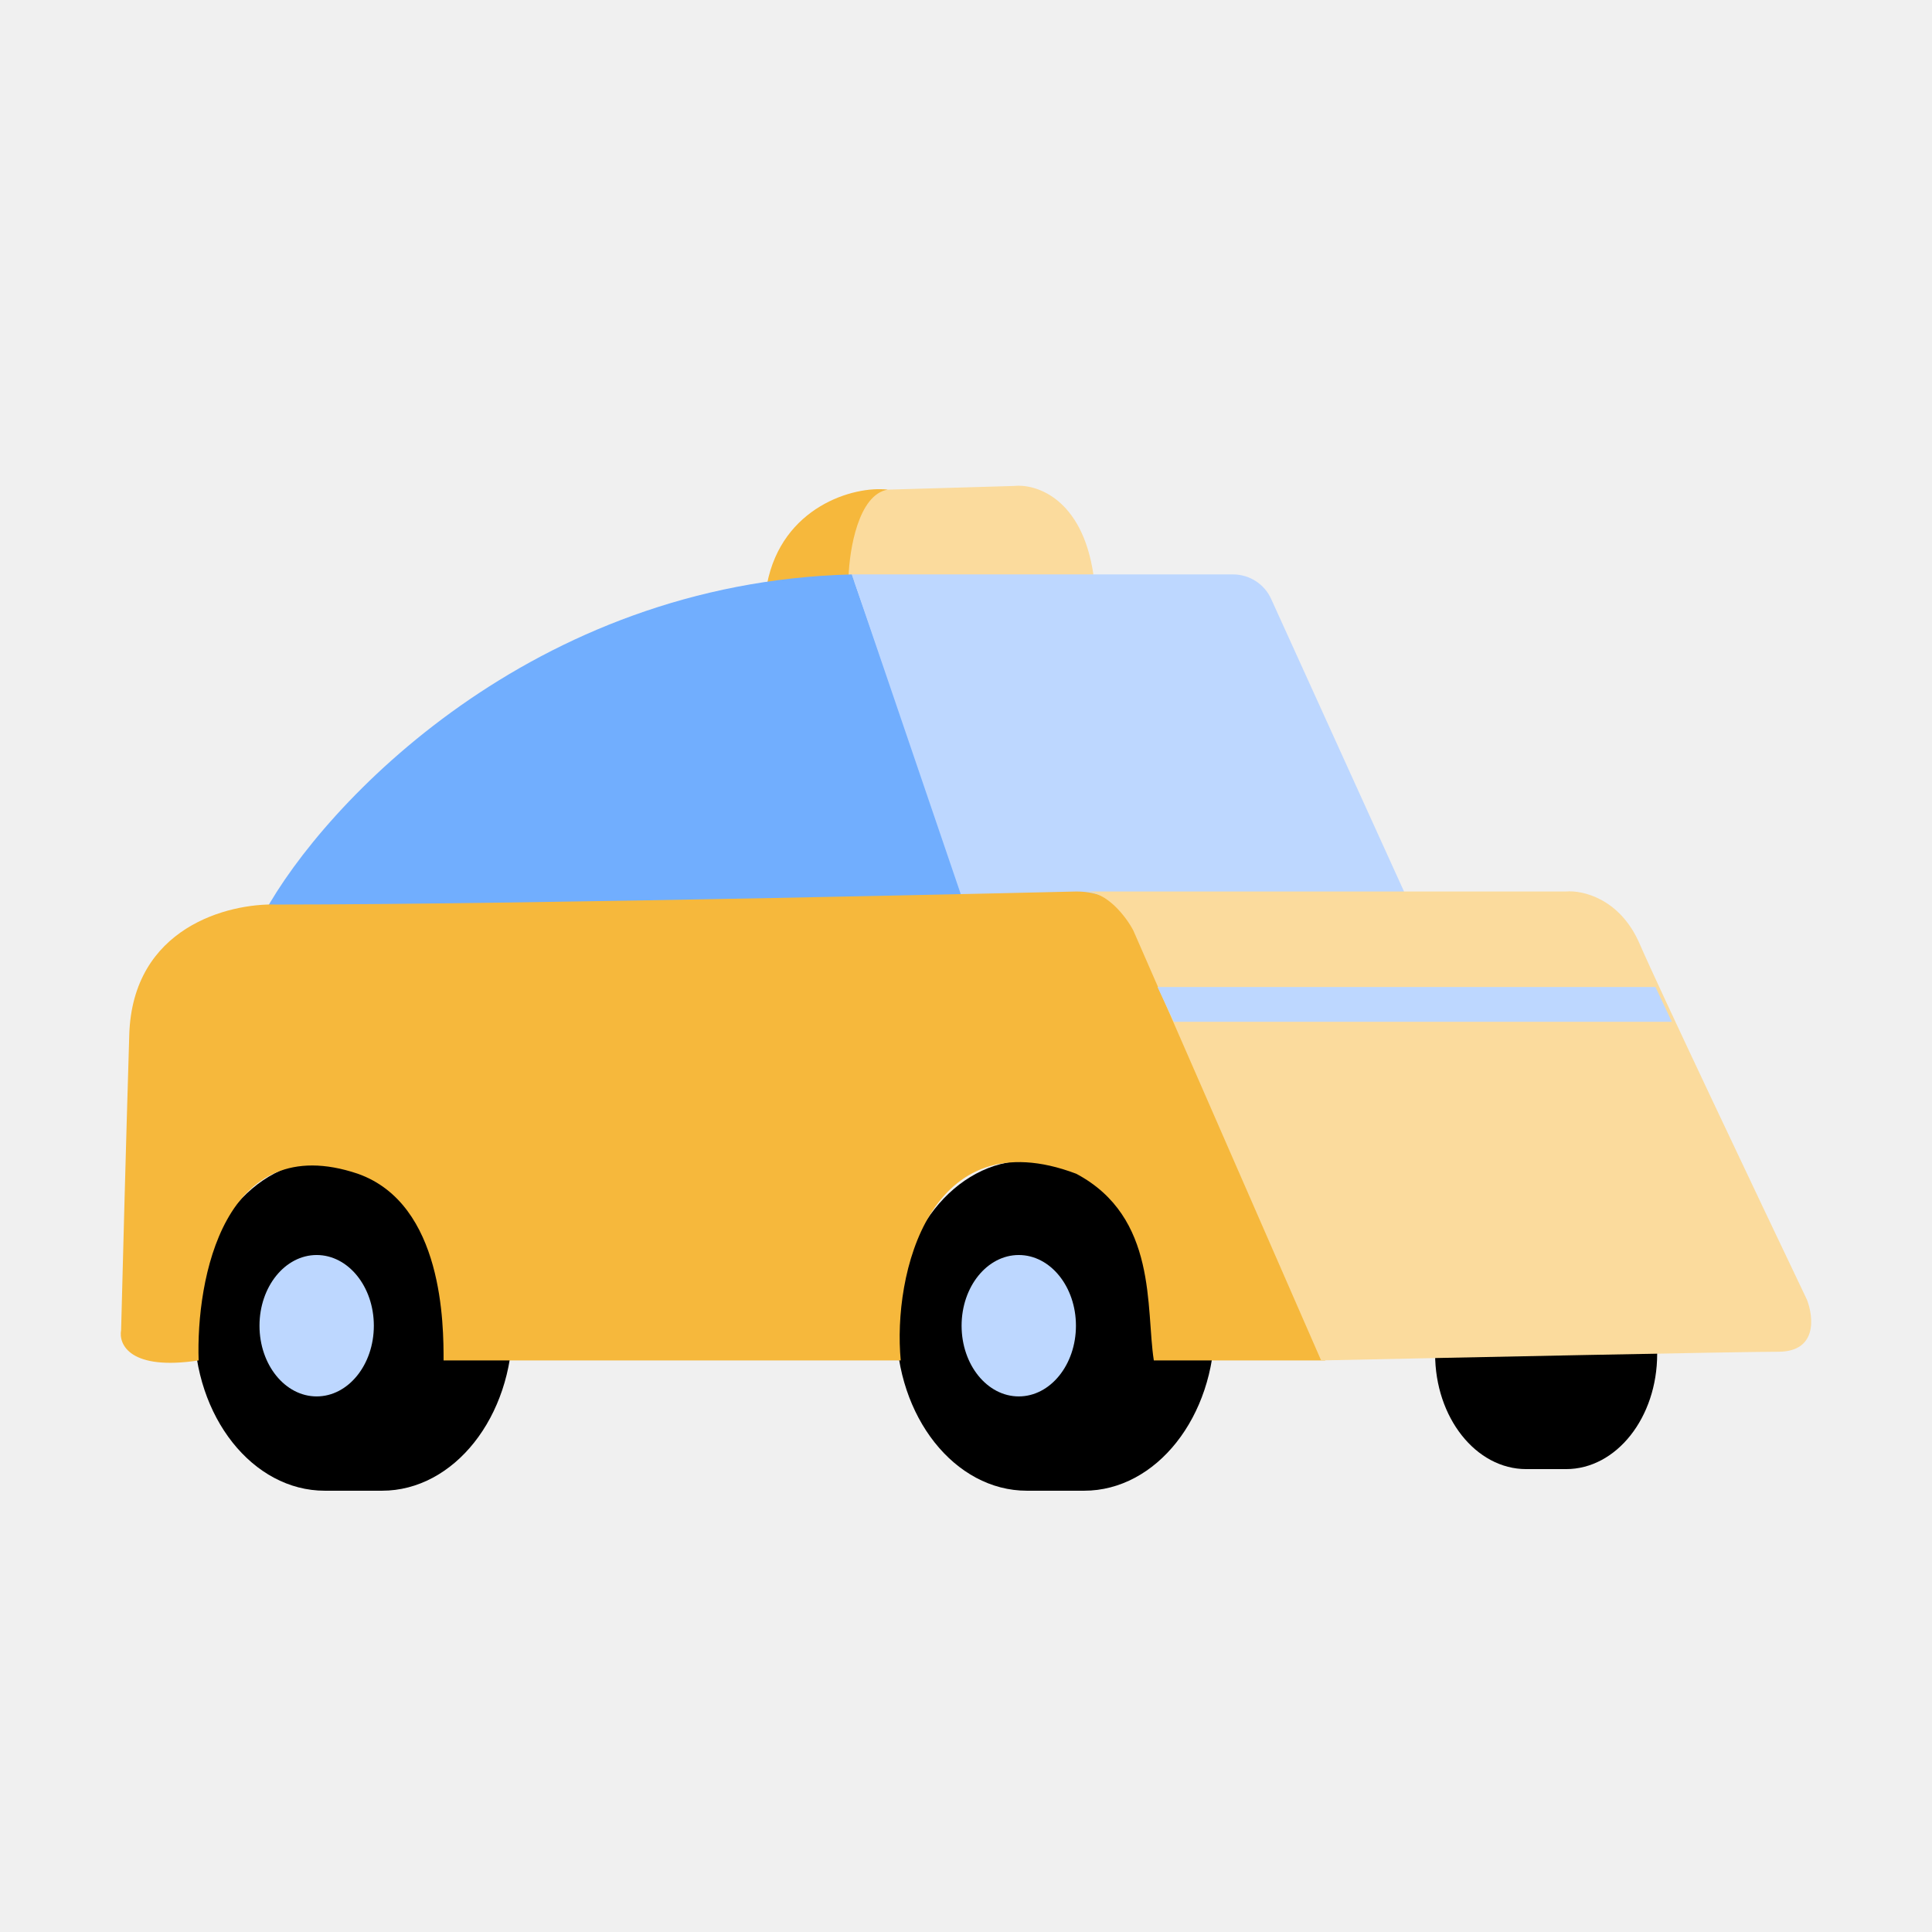
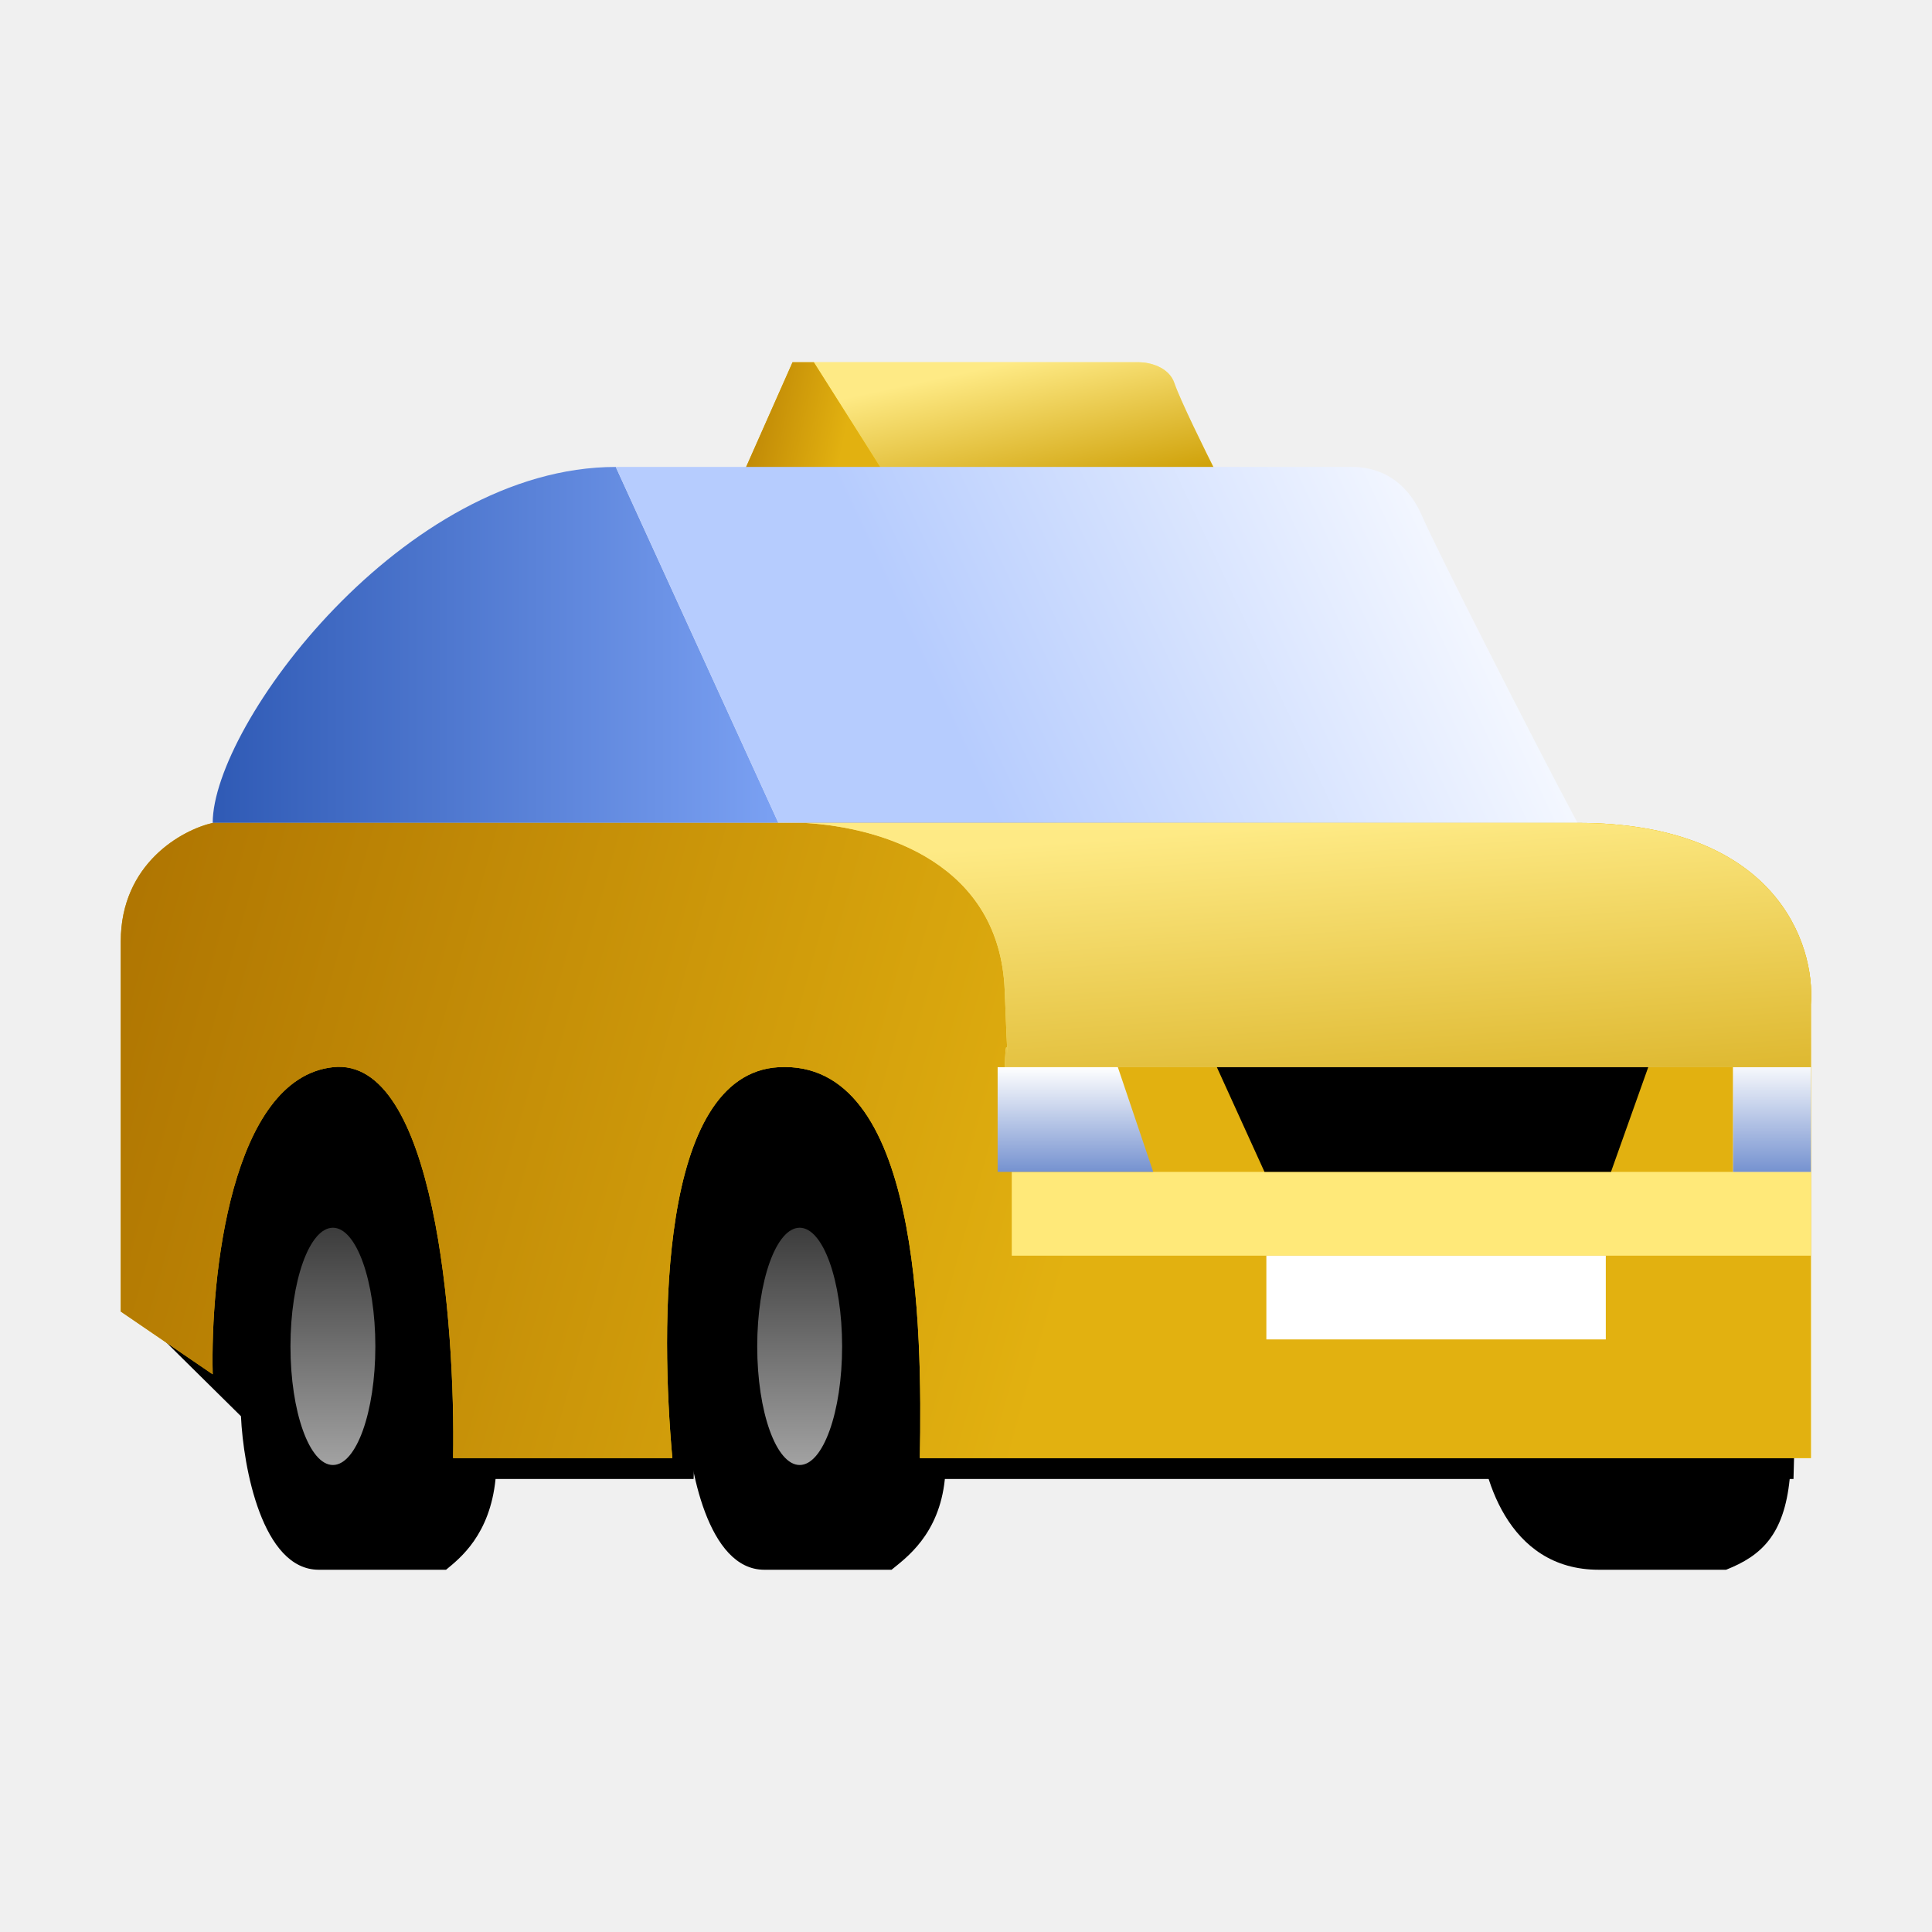
<svg xmlns="http://www.w3.org/2000/svg" width="32" height="32" viewBox="0 0 32 32" fill="none">
-   <path d="M16.799 8.049L14.636 8.112C13.933 8.132 13.821 9.14 13.853 9.642L18.111 9.52C17.925 8.252 17.159 8.011 16.799 8.049Z" fill="#FBDB9D" />
-   <path d="M14.704 8.11C14.218 8.191 14.069 9.105 14.055 9.553L12.704 9.675C12.951 8.395 14.139 8.042 14.704 8.11Z" fill="#F6B83C" />
-   <path d="M14.109 9.514C8.808 9.648 5.365 13.311 4.373 15.126L16.002 14.958L14.109 9.514Z" fill="#71AEFE" />
-   <path d="M20.422 9.514H14.109L15.935 14.874H23.304L21.055 9.922C20.943 9.673 20.695 9.514 20.422 9.514Z" fill="#BDD7FF" />
-   <ellipse cx="5.38" cy="21.958" rx="2.163" ry="2.733" fill="black" />
-   <ellipse cx="6.326" cy="21.958" rx="2.163" ry="2.733" fill="black" />
-   <path d="M5.381 24.691H6.327L6.463 24.144L5.448 24.066L5.381 24.691Z" fill="black" />
-   <ellipse cx="5.245" cy="21.958" rx="0.947" ry="1.171" fill="#BDD7FF" />
-   <ellipse cx="17.009" cy="21.958" rx="2.163" ry="2.733" fill="black" />
-   <ellipse cx="17.956" cy="21.958" rx="2.163" ry="2.733" fill="black" />
-   <path d="M17.01 24.691H17.956L18.091 24.144L17.077 24.066L17.01 24.691Z" fill="black" />
-   <ellipse cx="16.874" cy="21.958" rx="0.947" ry="1.171" fill="#BDD7FF" />
-   <ellipse cx="25.279" cy="22.426" rx="1.509" ry="1.907" fill="black" />
-   <ellipse cx="25.939" cy="22.426" rx="1.509" ry="1.907" fill="black" />
-   <path d="M25.279 24.333H25.94L26.034 23.952L25.326 23.897L25.279 24.333Z" fill="black" />
-   <path d="M2.141 17.139C2.195 15.356 3.786 14.958 4.575 14.982C8.812 14.982 17.826 14.766 17.826 14.766C18.435 14.766 18.638 15.126 18.773 15.341L21.95 22.533H19.111C18.976 21.67 19.178 20.16 17.826 19.441C15.392 18.52 14.784 21.119 14.919 22.533H7.347C7.347 21.958 7.347 19.944 5.927 19.441C3.71 18.693 3.245 21.191 3.29 22.533C2.155 22.706 1.961 22.269 2.006 22.03C2.028 21.143 2.087 18.923 2.141 17.139Z" fill="#F6B83C" />
-   <path d="M25.939 14.766H17.961C18.34 14.766 18.66 15.198 18.772 15.413L21.882 22.533C24.136 22.485 28.805 22.389 29.454 22.389C30.103 22.389 30.04 21.814 29.928 21.526C29.139 19.872 27.48 16.377 27.156 15.629C26.831 14.881 26.209 14.742 25.939 14.766Z" fill="#FBDB9D" />
-   <path d="M19.172 16.348H27.42L27.691 16.924H19.442L19.172 16.348Z" fill="#BDD7FF" />
+   <path d="M18.867 6H13.479L14.299 7.85H20.155C19.96 7.464 19.546 6.624 19.452 6.347C19.359 6.069 19.023 6 18.867 6Z" fill="#FFE979" />
+   <path d="M18.867 6H13.479L14.299 7.85H20.155C19.96 7.464 19.546 6.624 19.452 6.347C19.359 6.069 19.023 6 18.867 6Z" fill="url(#paint0_linear_342_79)" />
+   <path d="M13.127 6L12.307 7.85H14.65L13.479 6H13.127Z" fill="url(#paint1_linear_342_79)" />
+   <path d="M13.127 6L12.307 7.85H14.65L13.479 6H13.127Z" fill="url(#paint2_linear_342_79)" />
+   <path d="M24.489 23.572L24.02 22.069L25.895 17.445L29.877 17.907L29.643 24.497C29.549 25.422 29.174 25.769 28.589 26H26.48C24.957 26 24.528 24.42 24.489 23.572Z" fill="black" />
+   <path d="M3.991 23.457L2.586 22.069L4.46 17.445L11.722 17.907L11.488 24.497H8.208C8.114 25.422 7.622 25.807 7.388 26H5.28C4.343 26 4.03 24.304 3.991 23.457Z" fill="black" />
+   <path d="M11.37 23.457L9.965 22.069L11.839 17.445L29.877 17.907L29.706 24.497H15.65C15.556 25.422 15.001 25.807 14.767 26H12.659C11.722 26 11.409 24.304 11.37 23.457Z" fill="black" />
+   <path d="M10.199 7.734C6.685 7.734 3.523 12.012 3.523 13.63H12.893L10.199 7.734Z" fill="url(#paint3_linear_342_79)" />
+   <path d="M22.381 7.734H10.199L12.893 13.63H26.129C25.387 12.243 23.786 9.083 23.552 8.543C23.201 7.734 22.537 7.734 22.381 7.734Z" fill="url(#paint4_linear_342_79)" />
+   <path d="M2 15.595C2 14.301 3.015 13.746 3.523 13.63H26.129C29.408 13.63 30.072 15.634 29.994 16.636V24.15H15.236C15.275 21.992 15.236 17.54 12.893 17.676C10.902 17.792 10.941 21.992 11.136 24.15H7.505C7.544 21.915 7.201 17.491 5.514 17.676C3.827 17.861 3.484 21.145 3.523 22.763L2 21.723V15.595Z" fill="url(#paint5_linear_342_79)" />
+   <path d="M2 15.595C2 14.301 3.015 13.746 3.523 13.63H26.129C29.408 13.63 30.072 15.634 29.994 16.636V24.15H15.236C15.275 21.992 15.236 17.54 12.893 17.676C10.902 17.792 10.941 21.992 11.136 24.15H7.505C7.544 21.915 7.201 17.491 5.514 17.676C3.827 17.861 3.484 21.145 3.523 22.763L2 21.723V15.595Z" fill="url(#paint6_linear_342_79)" />
+   <mask id="mask0_342_79" style="mask-type:alpha" maskUnits="userSpaceOnUse" x="2" y="13" width="28" height="12">
+     <path d="M2 15.595C2 14.301 3.015 13.746 3.523 13.63H26.129C29.408 13.63 30.072 15.634 29.994 16.636V24.15H15.236C15.275 21.992 15.236 17.54 12.893 17.676C10.902 17.792 10.941 21.992 11.136 24.15H7.505C7.544 21.915 7.201 17.491 5.514 17.676C3.827 17.861 3.484 21.145 3.523 22.763L2 21.723V15.595Z" fill="#FBE24A" />
+   </mask>
+   <g mask="url(#mask0_342_79)">
+     <path d="M16.758 19.41H30.345V20.798H16.758V19.41Z" fill="#FFE979" />
+     <path d="M31.282 19.41H28.706V17.561H30.697L31.282 19.41Z" fill="white" />
+     <path d="M31.282 19.41H28.706V17.561H30.697L31.282 19.41Z" fill="url(#paint7_linear_342_79)" />
+     <path d="M12.776 13.63C12.94 13.62 13.126 13.619 13.326 13.63H31.868V17.676H16.641C16.657 17.228 16.675 17.322 16.685 17.439C16.677 17.287 16.663 16.978 16.641 16.404C16.56 14.316 14.646 13.704 13.326 13.63H12.776Z" fill="#FFE979" />
+     <path d="M12.776 13.63C12.94 13.62 13.126 13.619 13.326 13.63H31.868V17.676H16.641C16.657 17.228 16.675 17.322 16.685 17.439C16.677 17.287 16.663 16.978 16.641 16.404C16.56 14.316 14.646 13.704 13.326 13.63H12.776Z" fill="url(#paint8_linear_342_79)" />
+   </g>
+   <ellipse cx="5.514" cy="22.3" rx="0.703" ry="1.965" fill="url(#paint9_linear_342_79)" />
+   <ellipse cx="13.245" cy="22.3" rx="0.703" ry="1.965" fill="url(#paint10_linear_342_79)" />
+   <path d="M27.3 17.676H20.155L20.944 19.41H26.683L27.3 17.676Z" fill="black" />
+   <path d="M19.101 19.41H16.524V17.676H18.515L19.101 19.41Z" fill="url(#paint11_linear_342_79)" />
+   <rect x="20.975" y="20.798" width="5.622" height="1.387" fill="white" />
+   <defs>
+     <linearGradient id="paint0_linear_342_79" x1="16.77" y1="6" x2="17.303" y2="8.5" gradientUnits="userSpaceOnUse">
+       <stop stop-color="#FEEA85" />
+       <stop offset="1" stop-color="#CC9C00" />
+     </linearGradient>
+     <linearGradient id="paint1_linear_342_79" x1="14.65" y1="6.925" x2="12.307" y2="6.925" gradientUnits="userSpaceOnUse">
+       <stop stop-color="#FFD70C" />
+       <stop offset="1" stop-color="#D3A400" />
+     </linearGradient>
+     <linearGradient id="paint2_linear_342_79" x1="14.143" y1="6.536" x2="11.643" y2="6" gradientUnits="userSpaceOnUse">
+       <stop stop-color="#E2B110" />
+       <stop offset="1" stop-color="#AA6F00" />
+     </linearGradient>
+     <linearGradient id="paint3_linear_342_79" x1="12.893" y1="10.682" x2="3.523" y2="10.682" gradientUnits="userSpaceOnUse">
+       <stop stop-color="#7BA1F3" />
+       <stop offset="1" stop-color="#2F5AB5" />
+     </linearGradient>
+     <linearGradient id="paint4_linear_342_79" x1="16.29" y1="13.168" x2="25.617" y2="8.797" gradientUnits="userSpaceOnUse">
+       <stop stop-color="#B6CCFE" />
+       <stop offset="1" stop-color="white" />
+     </linearGradient>
+     <linearGradient id="paint5_linear_342_79" x1="20.624" y1="18.948" x2="1.074" y2="15.983" gradientUnits="userSpaceOnUse">
+       <stop stop-color="#FFD70C" />
+       <stop offset="1" stop-color="#CF9F00" />
+     </linearGradient>
+     <linearGradient id="paint6_linear_342_79" x1="17.714" y1="21" x2="-0.143" y2="16" gradientUnits="userSpaceOnUse">
+       <stop stop-color="#E2B110" />
+       <stop offset="1" stop-color="#AA6F00" />
+     </linearGradient>
+     <linearGradient id="paint7_linear_342_79" x1="29.994" y1="17.561" x2="29.994" y2="20.274" gradientUnits="userSpaceOnUse">
+       <stop stop-color="white" />
+       <stop offset="1" stop-color="#355FBA" />
+     </linearGradient>
+     <linearGradient id="paint8_linear_342_79" x1="22.188" y1="13.622" x2="22.687" y2="20.803" gradientUnits="userSpaceOnUse">
+       <stop stop-color="#FEEA85" />
+       <stop offset="1" stop-color="#CC9C00" />
+     </linearGradient>
+     <linearGradient id="paint9_linear_342_79" x1="5.514" y1="20.335" x2="5.514" y2="24.266" gradientUnits="userSpaceOnUse">
+       <stop stop-color="#3C3C3C" />
+       <stop offset="1" stop-color="#A2A2A2" />
+     </linearGradient>
+     <linearGradient id="paint10_linear_342_79" x1="13.245" y1="20.335" x2="13.245" y2="24.266" gradientUnits="userSpaceOnUse">
+       <stop stop-color="#3C3C3C" />
+       <stop offset="1" stop-color="#A2A2A2" />
+     </linearGradient>
+     <linearGradient id="paint11_linear_342_79" x1="17.813" y1="17.676" x2="17.813" y2="20.22" gradientUnits="userSpaceOnUse">
+       <stop stop-color="white" />
+       <stop offset="1" stop-color="#355FBA" />
+     </linearGradient>
+   </defs>
</svg>
